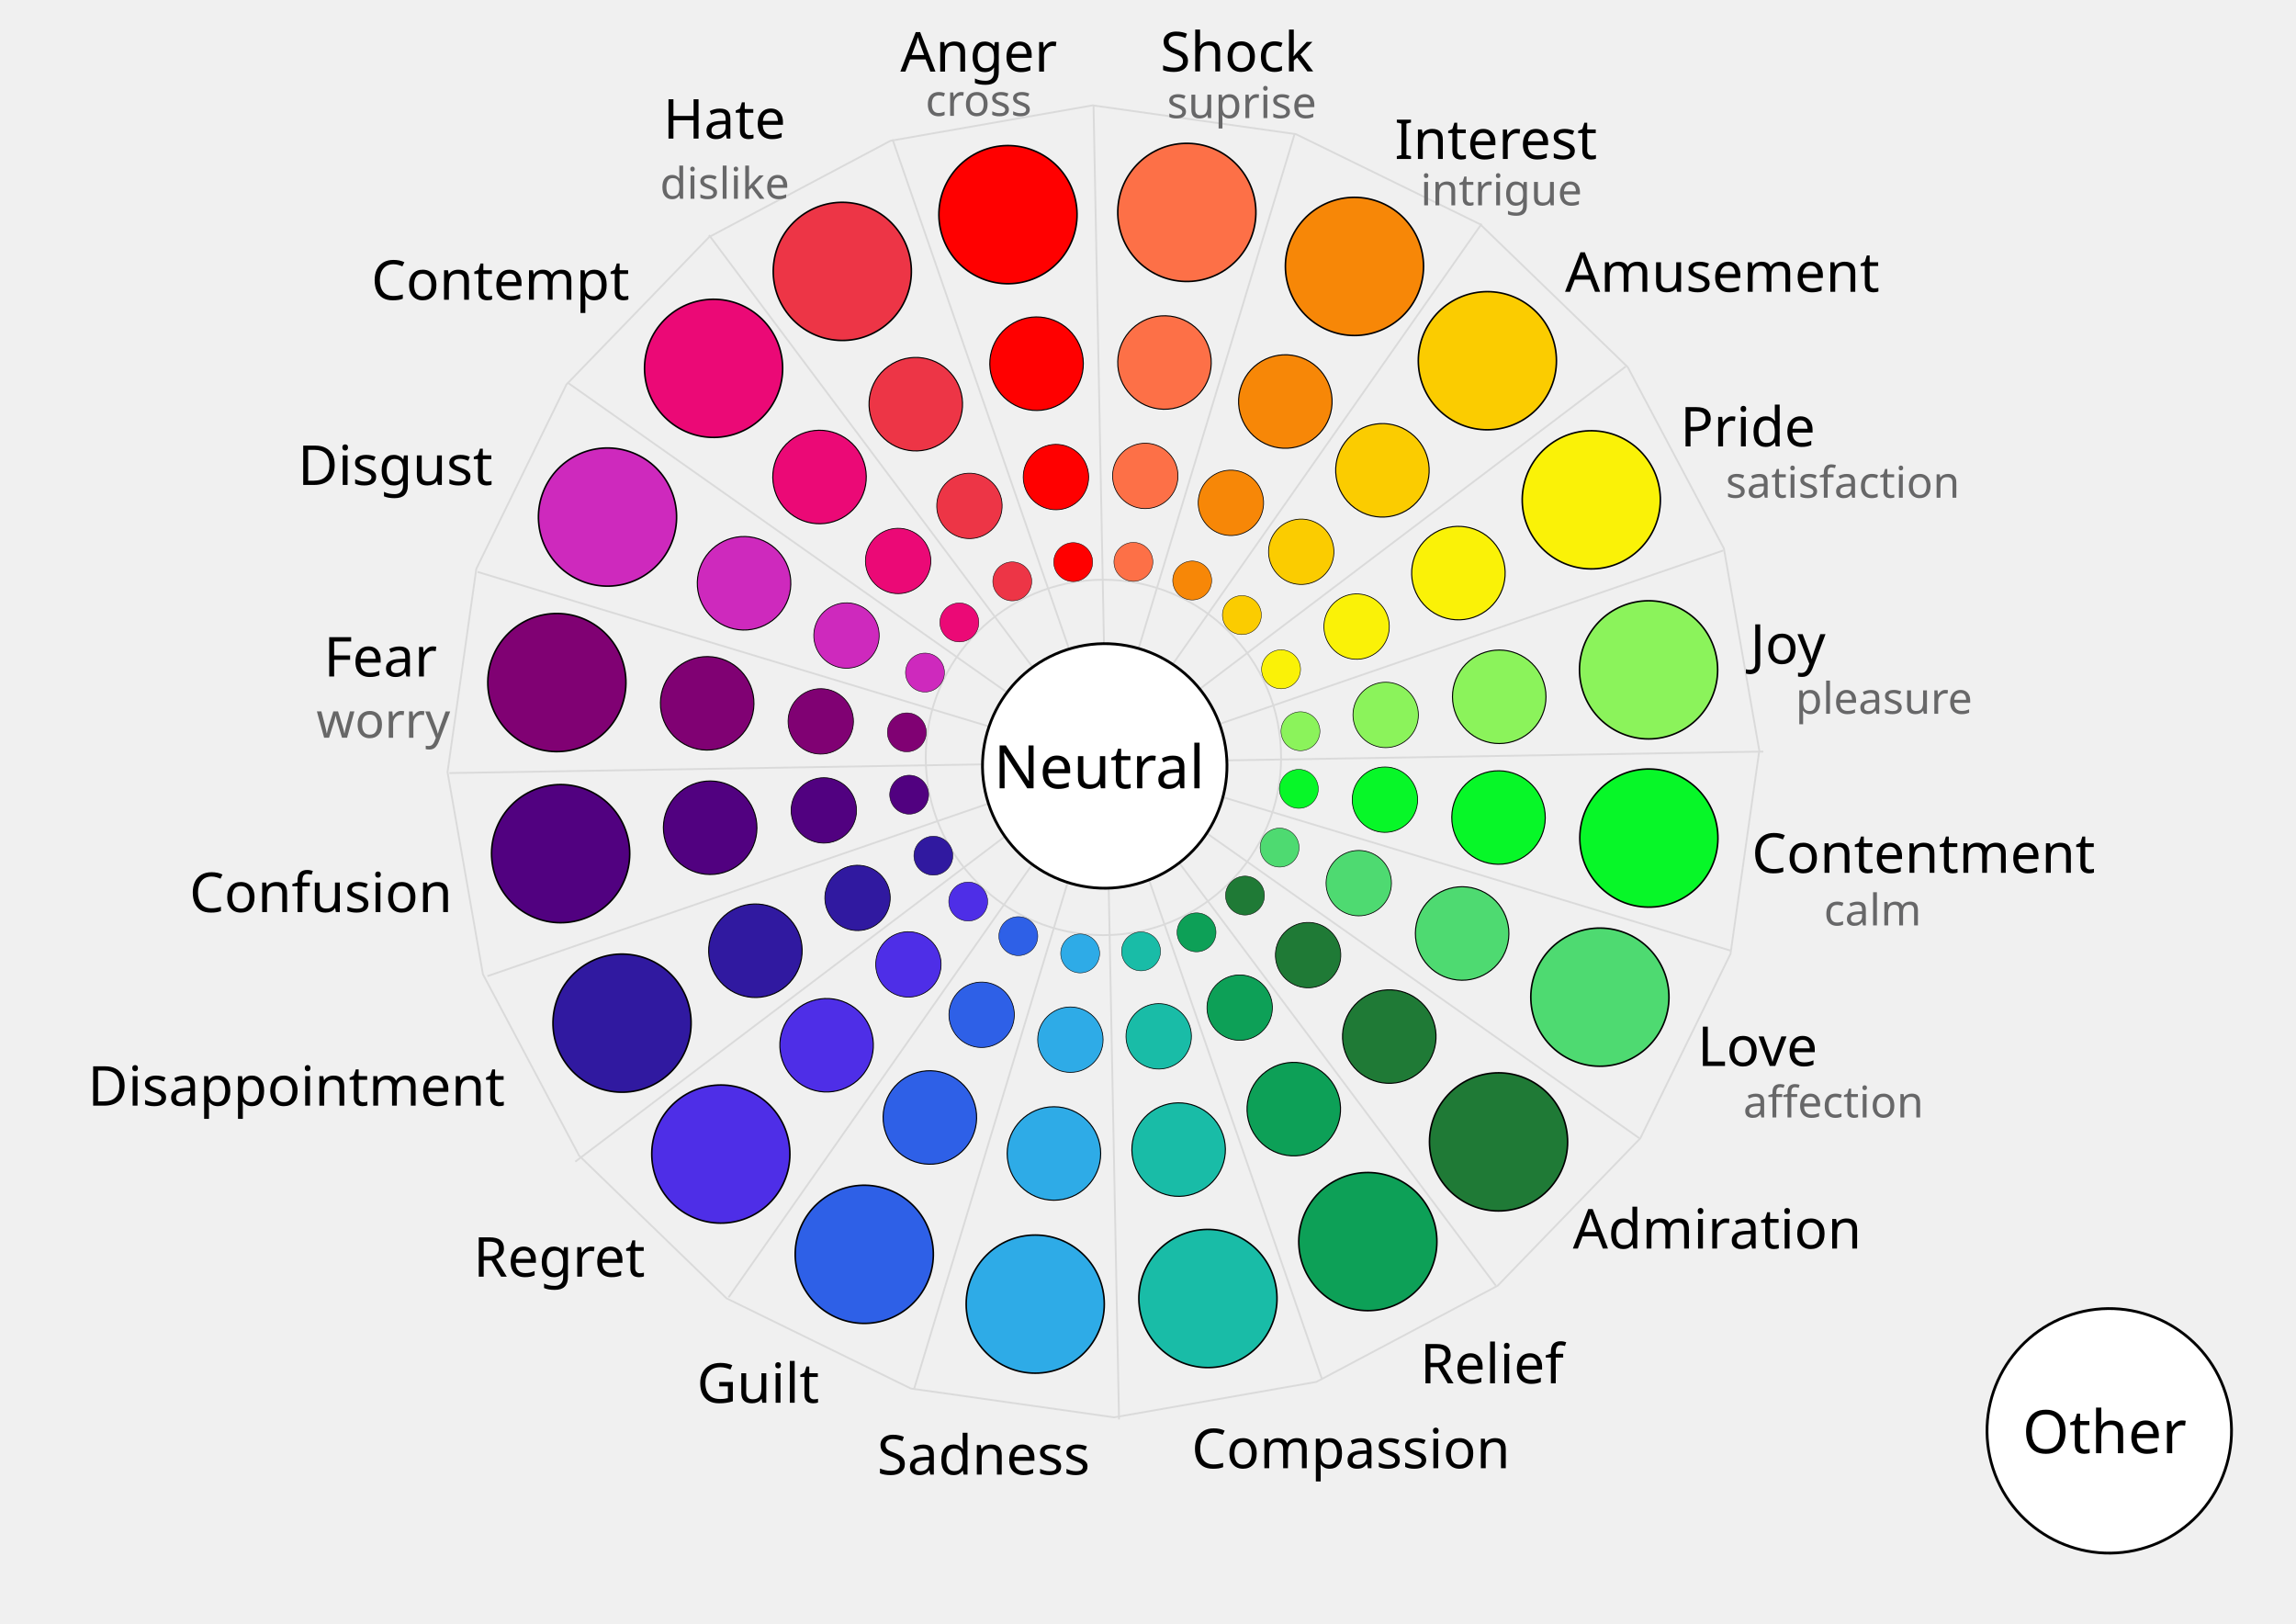
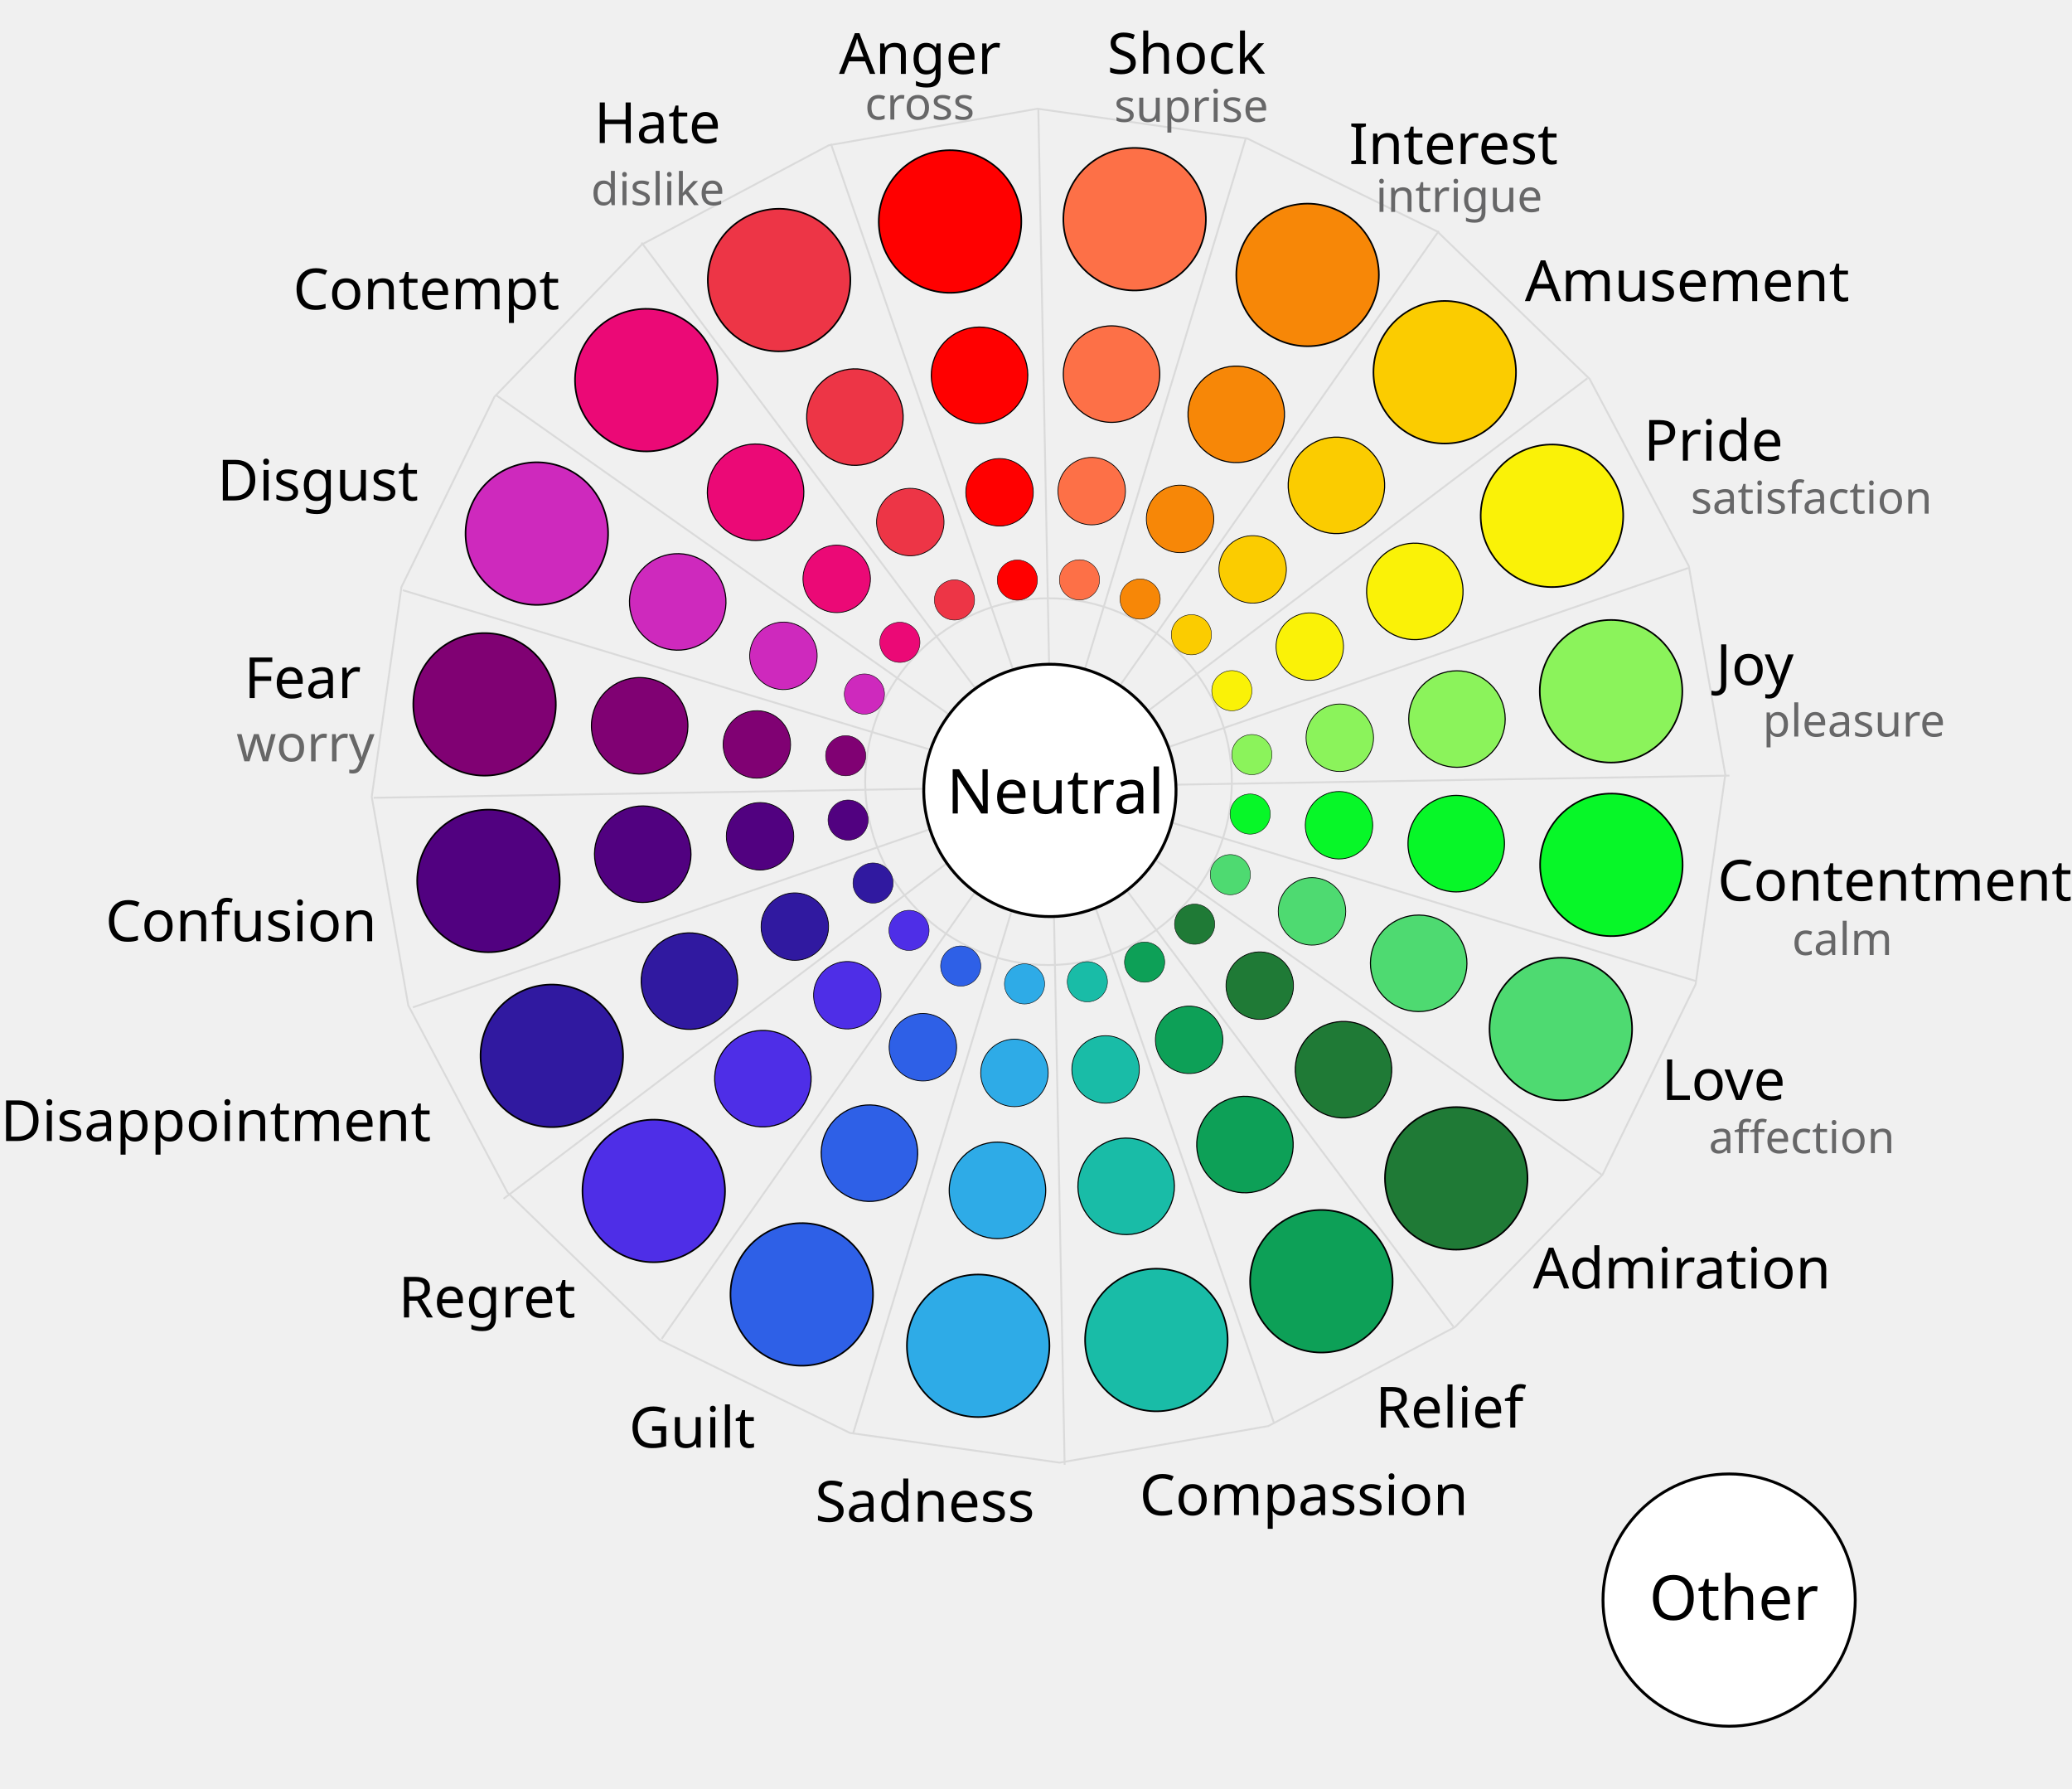
- <svg xmlns="http://www.w3.org/2000/svg" width="297mm" height="210mm" viewBox="0 0 1052.362 744.094" id="svg2" version="1.1">
+ <svg xmlns="http://www.w3.org/2000/svg" viewBox="40 0 920.362 794.094" id="svg2" version="1.1">
  <defs id="defs4" />
  <g id="layer1" transform="translate(0,-308.2677)">
    <g id="g3472" style="fill:#fd7047;fill-opacity:1" transform="matrix(0.8409737,0.02048028,-0.02048028,0.8409737,201.0295,299.3764)">
      <circle r="37.628" cy="116.319" cx="410.638" id="circle4-a" style="fill:#fd7047;fill-opacity:1;fill-rule:evenodd;stroke:#000000;stroke-width:0.856px;stroke-linecap:butt;stroke-linejoin:miter;stroke-opacity:1" />
      <circle r="25.468" cy="198.369" cx="400.456" id="circle3-a" style="fill:#fd7047;fill-opacity:1;fill-rule:evenodd;stroke:#000000;stroke-width:0.58px;stroke-linecap:butt;stroke-linejoin:miter;stroke-opacity:1" />
      <circle r="17.811" cy="260.377" cx="391.489" id="circle2-a" style="fill:#fd7047;fill-opacity:1;fill-rule:evenodd;stroke:#000000;stroke-width:0.405px;stroke-linecap:butt;stroke-linejoin:miter;stroke-opacity:1" />
      <circle r="10.605" cy="307.353" cx="386.17" id="circle1-a" style="fill:#fd7047;fill-opacity:1;fill-rule:evenodd;stroke:#000000;stroke-width:0.241px;stroke-linecap:butt;stroke-linejoin:miter;stroke-opacity:1" />
    </g>
    <g transform="matrix(0.7903567,0.2880843,-0.2880843,0.7903567,329.7757,220.1282)" id="g3472-1" style="fill:#f78707;fill-opacity:1">
      <circle r="37.628" cy="116.319" cx="410.638" id="circle4-b" style="fill:#f78707;fill-opacity:1;fill-rule:evenodd;stroke:#000000;stroke-width:0.856px;stroke-linecap:butt;stroke-linejoin:miter;stroke-opacity:1" />
      <circle r="25.468" cy="198.369" cx="400.456" id="circle3-b" style="fill:#f78707;fill-opacity:1;fill-rule:evenodd;stroke:#000000;stroke-width:0.58px;stroke-linecap:butt;stroke-linejoin:miter;stroke-opacity:1" />
      <circle r="17.811" cy="260.377" cx="391.489" id="circle2-b" style="fill:#f78707;fill-opacity:1;fill-rule:evenodd;stroke:#000000;stroke-width:0.405px;stroke-linecap:butt;stroke-linejoin:miter;stroke-opacity:1" />
      <circle r="10.605" cy="307.353" cx="386.17" id="circle1-b" style="fill:#f78707;fill-opacity:1;fill-rule:evenodd;stroke:#000000;stroke-width:0.241px;stroke-linecap:butt;stroke-linejoin:miter;stroke-opacity:1" />
    </g>
    <g transform="matrix(0.8003531,-0.2590197,0.2590197,0.8003531,103.2152,419.901)" id="g3472-1-6" style="fill:#ff0000;fill-opacity:1">
      <circle r="37.628" cy="116.319" cx="410.638" id="circle4-c" style="fill:#ff0000;fill-opacity:1;fill-rule:evenodd;stroke:#000000;stroke-width:0.856px;stroke-linecap:butt;stroke-linejoin:miter;stroke-opacity:1" />
      <circle r="25.468" cy="198.369" cx="400.456" id="circle3-c" style="fill:#ff0000;fill-opacity:1;fill-rule:evenodd;stroke:#000000;stroke-width:0.58px;stroke-linecap:butt;stroke-linejoin:miter;stroke-opacity:1" />
      <circle r="17.811" cy="260.377" cx="391.489" id="circle2-c" style="fill:#ff0000;fill-opacity:1;fill-rule:evenodd;stroke:#000000;stroke-width:0.405px;stroke-linecap:butt;stroke-linejoin:miter;stroke-opacity:1" />
      <circle r="10.605" cy="307.353" cx="386.17" id="circle1-c" style="fill:#ff0000;fill-opacity:1;fill-rule:evenodd;stroke:#000000;stroke-width:0.241px;stroke-linecap:butt;stroke-linejoin:miter;stroke-opacity:1" />
    </g>
    <g transform="matrix(0.6802224,-0.4949279,0.4949279,0.6802224,49.17257,556.7529)" id="g3472-1-9" style="fill:#ed3546;fill-opacity:1">
      <circle r="37.628" cy="116.319" cx="410.638" id="circle4-d" style="fill:#ed3546;fill-opacity:1;fill-rule:evenodd;stroke:#000000;stroke-width:0.856px;stroke-linecap:butt;stroke-linejoin:miter;stroke-opacity:1" />
      <circle r="25.468" cy="198.369" cx="400.456" id="circle3-d" style="fill:#ed3546;fill-opacity:1;fill-rule:evenodd;stroke:#000000;stroke-width:0.58px;stroke-linecap:butt;stroke-linejoin:miter;stroke-opacity:1" />
      <circle r="17.811" cy="260.377" cx="391.489" id="circle2-d" style="fill:#ed3546;fill-opacity:1;fill-rule:evenodd;stroke:#000000;stroke-width:0.405px;stroke-linecap:butt;stroke-linejoin:miter;stroke-opacity:1" />
      <circle r="10.605" cy="307.353" cx="386.17" id="circle1-d" style="fill:#ed3546;fill-opacity:1;fill-rule:evenodd;stroke:#000000;stroke-width:0.241px;stroke-linecap:butt;stroke-linejoin:miter;stroke-opacity:1" />
    </g>
    <g id="g4789" transform="matrix(0.841223,0,0,0.841223,194.3106,316.0097)" style="opacity:0.092;fill:none">
      <circle r="96.809" cy="403.426" cx="370.213" id="path3527" style="fill:none;fill-rule:evenodd;stroke:#000000;stroke-width:1px;stroke-linecap:butt;stroke-linejoin:miter;stroke-opacity:1" />
      <g id="g4776" style="fill:none">
        <path style="fill:none;fill-rule:evenodd;stroke:#000000;stroke-width:1px;stroke-linecap:butt;stroke-linejoin:miter;stroke-opacity:1" id="path3402" d="M 662.766,610.873 585,691.228 486.21,743.619 376.065,762.918 265.347,747.235 164.894,698.107 84.539,620.341 32.148,521.551 12.849,411.406 28.531,300.688 77.66,200.235 155.425,119.88 254.216,67.489 364.361,48.19 l 110.718,15.682 100.453,49.129 80.355,77.766 52.391,98.791 19.299,110.145 -15.682,110.718 z" />
        <path style="fill:none;fill-rule:evenodd;stroke:#000000;stroke-width:1px;stroke-linecap:butt;stroke-linejoin:miter;stroke-opacity:1" d="M 364.829,48.236 378.723,764.064" id="path3404" />
        <path style="fill:none;fill-rule:evenodd;stroke:#000000;stroke-width:1px;stroke-linecap:butt;stroke-linejoin:miter;stroke-opacity:1" d="M 13.83,411.937 729.787,400.235" id="path3406" />
        <path style="fill:none;fill-rule:evenodd;stroke:#000000;stroke-width:1px;stroke-linecap:butt;stroke-linejoin:miter;stroke-opacity:1" d="M 474.468,63.532 267.021,747.575" id="path3404-3" />
        <path style="fill:none;fill-rule:evenodd;stroke:#000000;stroke-width:1px;stroke-linecap:butt;stroke-linejoin:miter;stroke-opacity:1" d="M 255.319,66.724 489.362,742.256" id="path3404-2" />
        <path style="fill:none;fill-rule:evenodd;stroke:#000000;stroke-width:1px;stroke-linecap:butt;stroke-linejoin:miter;stroke-opacity:1" d="M 155.319,118.852 584.043,691.192" id="path3404-8" />
        <path style="fill:none;fill-rule:evenodd;stroke:#000000;stroke-width:1px;stroke-linecap:butt;stroke-linejoin:miter;stroke-opacity:1" d="M 576.284,112.716 165.957,697.575" id="path3404-0" />
        <path style="fill:none;fill-rule:evenodd;stroke:#000000;stroke-width:1px;stroke-linecap:butt;stroke-linejoin:miter;stroke-opacity:1" d="M 654.787,190.478 82.447,623.639" id="path3404-0-9" />
        <path style="fill:none;fill-rule:evenodd;stroke:#000000;stroke-width:1px;stroke-linecap:butt;stroke-linejoin:miter;stroke-opacity:1" d="M 707.979,290.66 34.574,522.575" id="path3404-0-2" />
        <path style="fill:none;fill-rule:evenodd;stroke:#000000;stroke-width:1px;stroke-linecap:butt;stroke-linejoin:miter;stroke-opacity:1" d="M 78.191,199.171 662.234,610.873" id="path3404-0-4" />
        <path style="fill:none;fill-rule:evenodd;stroke:#000000;stroke-width:1px;stroke-linecap:butt;stroke-linejoin:miter;stroke-opacity:1" d="M 29.255,302.362 712.234,508.745" id="path3404-0-0" />
      </g>
    </g>
    <g transform="matrix(0.6745759,0.5025968,-0.5025968,0.6745759,463.1893,188.7236)" id="g3472-6-2" style="fill:#fbcc00;fill-opacity:1">
      <circle r="37.628" cy="116.319" cx="410.638" id="circle4-e" style="fill:#fbcc00;fill-opacity:1;fill-rule:evenodd;stroke:#000000;stroke-width:0.856px;stroke-linecap:butt;stroke-linejoin:miter;stroke-opacity:1" />
      <circle r="25.468" cy="198.369" cx="400.456" id="circle3-e" style="fill:#fbcc00;fill-opacity:1;fill-rule:evenodd;stroke:#000000;stroke-width:0.58px;stroke-linecap:butt;stroke-linejoin:miter;stroke-opacity:1" />
      <circle r="17.811" cy="260.377" cx="391.489" id="circle2-e" style="fill:#fbcc00;fill-opacity:1;fill-rule:evenodd;stroke:#000000;stroke-width:0.405px;stroke-linecap:butt;stroke-linejoin:miter;stroke-opacity:1" />
      <circle r="10.605" cy="307.353" cx="386.17" id="circle1-e" style="fill:#fbcc00;fill-opacity:1;fill-rule:evenodd;stroke:#000000;stroke-width:0.241px;stroke-linecap:butt;stroke-linejoin:miter;stroke-opacity:1" />
    </g>
    <g transform="matrix(0.4937655,0.6810667,-0.6810667,0.4937655,605.8252,200.2156)" id="g3472-6-7" style="fill:#faf207;fill-opacity:1">
      <circle r="37.628" cy="116.319" cx="410.638" id="circle4-f" style="fill:#faf207;fill-opacity:1;fill-rule:evenodd;stroke:#000000;stroke-width:0.856px;stroke-linecap:butt;stroke-linejoin:miter;stroke-opacity:1" />
      <circle r="25.468" cy="198.369" cx="400.456" id="circle3-f" style="fill:#faf207;fill-opacity:1;fill-rule:evenodd;stroke:#000000;stroke-width:0.58px;stroke-linecap:butt;stroke-linejoin:miter;stroke-opacity:1" />
      <circle r="17.811" cy="260.377" cx="391.489" id="circle2-f" style="fill:#faf207;fill-opacity:1;fill-rule:evenodd;stroke:#000000;stroke-width:0.405px;stroke-linecap:butt;stroke-linejoin:miter;stroke-opacity:1" />
      <circle r="10.605" cy="307.353" cx="386.17" id="circle1-f" style="fill:#faf207;fill-opacity:1;fill-rule:evenodd;stroke:#000000;stroke-width:0.241px;stroke-linecap:butt;stroke-linejoin:miter;stroke-opacity:1" />
    </g>
    <g transform="matrix(0.2501301,0.8031757,-0.8031757,0.2501301,746.33,256.332)" id="g3472-6-4" style="fill:#8bf35b;fill-opacity:1">
      <circle r="37.628" cy="116.319" cx="410.638" id="circle4-g" style="fill:#8bf35b;fill-opacity:1;fill-rule:evenodd;stroke:#000000;stroke-width:0.856px;stroke-linecap:butt;stroke-linejoin:miter;stroke-opacity:1" />
      <circle r="25.468" cy="198.369" cx="400.456" id="circle3-g" style="fill:#8bf35b;fill-opacity:1;fill-rule:evenodd;stroke:#000000;stroke-width:0.58px;stroke-linecap:butt;stroke-linejoin:miter;stroke-opacity:1" />
      <circle r="17.811" cy="260.377" cx="391.489" id="circle2-g" style="fill:#8bf35b;fill-opacity:1;fill-rule:evenodd;stroke:#000000;stroke-width:0.405px;stroke-linecap:butt;stroke-linejoin:miter;stroke-opacity:1" />
      <circle r="10.605" cy="307.353" cx="386.17" id="circle1-g" style="fill:#8bf35b;fill-opacity:1;fill-rule:evenodd;stroke:#000000;stroke-width:0.241px;stroke-linecap:butt;stroke-linejoin:miter;stroke-opacity:1" />
    </g>
    <g transform="matrix(-0.01030632,0.8411599,-0.8411599,-0.01030632,857.8286,348.1139)" id="g3472-6-1" style="fill:#07f728;fill-opacity:1">
      <circle r="37.628" cy="116.319" cx="410.638" id="circle4-h" style="fill:#07f728;fill-opacity:1;fill-rule:evenodd;stroke:#000000;stroke-width:0.856px;stroke-linecap:butt;stroke-linejoin:miter;stroke-opacity:1" />
      <circle r="25.468" cy="198.369" cx="400.456" id="circle3-h" style="fill:#07f728;fill-opacity:1;fill-rule:evenodd;stroke:#000000;stroke-width:0.58px;stroke-linecap:butt;stroke-linejoin:miter;stroke-opacity:1" />
      <circle r="17.811" cy="260.377" cx="391.489" id="circle2-h" style="fill:#07f728;fill-opacity:1;fill-rule:evenodd;stroke:#000000;stroke-width:0.405px;stroke-linecap:butt;stroke-linejoin:miter;stroke-opacity:1" />
      <circle r="10.605" cy="307.353" cx="386.17" id="circle1-h" style="fill:#07f728;fill-opacity:1;fill-rule:evenodd;stroke:#000000;stroke-width:0.241px;stroke-linecap:butt;stroke-linejoin:miter;stroke-opacity:1" />
    </g>
    <g transform="matrix(0.5253912,-0.6569782,0.6569782,0.5253912,34.90698,685.7348)" id="g3472-1-6-4" style="fill:#eb0976;fill-opacity:1">
      <circle r="37.628" cy="116.319" cx="410.638" id="circle4-i" style="fill:#eb0976;fill-opacity:1;fill-rule:evenodd;stroke:#000000;stroke-width:0.856px;stroke-linecap:butt;stroke-linejoin:miter;stroke-opacity:1" />
      <circle r="25.468" cy="198.369" cx="400.456" id="circle3-i" style="fill:#eb0976;fill-opacity:1;fill-rule:evenodd;stroke:#000000;stroke-width:0.58px;stroke-linecap:butt;stroke-linejoin:miter;stroke-opacity:1" />
      <circle r="17.811" cy="260.377" cx="391.489" id="circle2-i" style="fill:#eb0976;fill-opacity:1;fill-rule:evenodd;stroke:#000000;stroke-width:0.405px;stroke-linecap:butt;stroke-linejoin:miter;stroke-opacity:1" />
      <circle r="10.605" cy="307.353" cx="386.17" id="circle1-i" style="fill:#eb0976;fill-opacity:1;fill-rule:evenodd;stroke:#000000;stroke-width:0.241px;stroke-linecap:butt;stroke-linejoin:miter;stroke-opacity:1" />
    </g>
    <g transform="matrix(0.2710004,-0.7963762,0.7963762,0.2710004,74.53654,840.7211)" id="g3472-1-6-7" style="fill:#ce29bd;fill-opacity:1">
      <circle r="37.628" cy="116.319" cx="410.638" id="circle4-j" style="fill:#ce29bd;fill-opacity:1;fill-rule:evenodd;stroke:#000000;stroke-width:0.856px;stroke-linecap:butt;stroke-linejoin:miter;stroke-opacity:1" />
      <circle r="25.468" cy="198.369" cx="400.456" id="circle3-j" style="fill:#ce29bd;fill-opacity:1;fill-rule:evenodd;stroke:#000000;stroke-width:0.58px;stroke-linecap:butt;stroke-linejoin:miter;stroke-opacity:1" />
      <circle r="17.811" cy="260.377" cx="391.489" id="circle2-j" style="fill:#ce29bd;fill-opacity:1;fill-rule:evenodd;stroke:#000000;stroke-width:0.405px;stroke-linecap:butt;stroke-linejoin:miter;stroke-opacity:1" />
      <circle r="10.605" cy="307.353" cx="386.17" id="circle1-j" style="fill:#ce29bd;fill-opacity:1;fill-rule:evenodd;stroke:#000000;stroke-width:0.241px;stroke-linecap:butt;stroke-linejoin:miter;stroke-opacity:1" />
    </g>
    <g transform="matrix(0.01166634,-0.8411422,0.8411422,0.01166634,152.6084,965.1121)" id="g3472-1-6-70" style="fill:#800173;fill-opacity:1">
      <circle r="37.628" cy="116.319" cx="410.638" id="circle4-k" style="fill:#800173;fill-opacity:1;fill-rule:evenodd;stroke:#000000;stroke-width:0.856px;stroke-linecap:butt;stroke-linejoin:miter;stroke-opacity:1" />
      <circle r="25.468" cy="198.369" cx="400.456" id="circle3-k" style="fill:#800173;fill-opacity:1;fill-rule:evenodd;stroke:#000000;stroke-width:0.58px;stroke-linecap:butt;stroke-linejoin:miter;stroke-opacity:1" />
      <circle r="17.811" cy="260.377" cx="391.489" id="circle2-k" style="fill:#800173;fill-opacity:1;fill-rule:evenodd;stroke:#000000;stroke-width:0.405px;stroke-linecap:butt;stroke-linejoin:miter;stroke-opacity:1" />
      <circle r="10.605" cy="307.353" cx="386.17" id="circle1-k" style="fill:#800173;fill-opacity:1;fill-rule:evenodd;stroke:#000000;stroke-width:0.241px;stroke-linecap:butt;stroke-linejoin:miter;stroke-opacity:1" />
    </g>
    <g transform="matrix(-0.2445643,-0.8048879,0.8048879,-0.2445643,263.7743,1058.434)" id="g3472-1-6-3" style="fill:#510180;fill-opacity:1">
      <circle r="37.628" cy="116.319" cx="410.638" id="circle4-l" style="fill:#510180;fill-opacity:1;fill-rule:evenodd;stroke:#000000;stroke-width:0.856px;stroke-linecap:butt;stroke-linejoin:miter;stroke-opacity:1" />
      <circle r="25.468" cy="198.369" cx="400.456" id="circle3-l" style="fill:#510180;fill-opacity:1;fill-rule:evenodd;stroke:#000000;stroke-width:0.58px;stroke-linecap:butt;stroke-linejoin:miter;stroke-opacity:1" />
      <circle r="17.811" cy="260.377" cx="391.489" id="circle2-l" style="fill:#510180;fill-opacity:1;fill-rule:evenodd;stroke:#000000;stroke-width:0.405px;stroke-linecap:butt;stroke-linejoin:miter;stroke-opacity:1" />
      <circle r="10.605" cy="307.353" cx="386.17" id="circle1-l" style="fill:#510180;fill-opacity:1;fill-rule:evenodd;stroke:#000000;stroke-width:0.241px;stroke-linecap:butt;stroke-linejoin:miter;stroke-opacity:1" />
    </g>
    <g transform="matrix(-0.4893269,-0.6842627,0.6842627,-0.4893269,406.4566,1115.046)" id="g3472-1-6-46" style="fill:#3019a0;fill-opacity:1">
      <circle r="37.628" cy="116.319" cx="410.638" id="circle4-m" style="fill:#3019a0;fill-opacity:1;fill-rule:evenodd;stroke:#000000;stroke-width:0.856px;stroke-linecap:butt;stroke-linejoin:miter;stroke-opacity:1" />
      <circle r="25.468" cy="198.369" cx="400.456" id="circle3-m" style="fill:#3019a0;fill-opacity:1;fill-rule:evenodd;stroke:#000000;stroke-width:0.58px;stroke-linecap:butt;stroke-linejoin:miter;stroke-opacity:1" />
      <circle r="17.811" cy="260.377" cx="391.489" id="circle2-m" style="fill:#3019a0;fill-opacity:1;fill-rule:evenodd;stroke:#000000;stroke-width:0.405px;stroke-linecap:butt;stroke-linejoin:miter;stroke-opacity:1" />
      <circle r="10.605" cy="307.353" cx="386.17" id="circle1-m" style="fill:#3019a0;fill-opacity:1;fill-rule:evenodd;stroke:#000000;stroke-width:0.241px;stroke-linecap:butt;stroke-linejoin:miter;stroke-opacity:1" />
    </g>
    <g transform="matrix(-0.6780663,0.4978778,-0.4978778,-0.6780663,963.2979,751.6739)" id="g3472-1-6-6" style="fill:#0da057;fill-opacity:1">
      <circle r="37.628" cy="116.319" cx="410.638" id="circle4-n" style="fill:#0da057;fill-opacity:1;fill-rule:evenodd;stroke:#000000;stroke-width:0.856px;stroke-linecap:butt;stroke-linejoin:miter;stroke-opacity:1" />
      <circle r="25.468" cy="198.369" cx="400.456" id="circle3-n" style="fill:#0da057;fill-opacity:1;fill-rule:evenodd;stroke:#000000;stroke-width:0.58px;stroke-linecap:butt;stroke-linejoin:miter;stroke-opacity:1" />
      <circle r="17.811" cy="260.377" cx="391.489" id="circle2-n" style="fill:#0da057;fill-opacity:1;fill-rule:evenodd;stroke:#000000;stroke-width:0.405px;stroke-linecap:butt;stroke-linejoin:miter;stroke-opacity:1" />
      <circle r="10.605" cy="307.353" cx="386.17" id="circle1-n" style="fill:#0da057;fill-opacity:1;fill-rule:evenodd;stroke:#000000;stroke-width:0.241px;stroke-linecap:butt;stroke-linejoin:miter;stroke-opacity:1" />
    </g>
    <g transform="matrix(-0.5046991,0.6730045,-0.6730045,-0.5046991,972.388,613.908)" id="g3472-1-6-0" style="fill:#1f7a36;fill-opacity:1">
      <circle r="37.628" cy="116.319" cx="410.638" id="circle4-o" style="fill:#1f7a36;fill-opacity:1;fill-rule:evenodd;stroke:#000000;stroke-width:0.856px;stroke-linecap:butt;stroke-linejoin:miter;stroke-opacity:1" />
      <circle r="25.468" cy="198.369" cx="400.456" id="circle3-o" style="fill:#1f7a36;fill-opacity:1;fill-rule:evenodd;stroke:#000000;stroke-width:0.58px;stroke-linecap:butt;stroke-linejoin:miter;stroke-opacity:1" />
      <circle r="17.811" cy="260.377" cx="391.489" id="circle2-o" style="fill:#1f7a36;fill-opacity:1;fill-rule:evenodd;stroke:#000000;stroke-width:0.405px;stroke-linecap:butt;stroke-linejoin:miter;stroke-opacity:1" />
      <circle r="10.605" cy="307.353" cx="386.17" id="circle1-o" style="fill:#1f7a36;fill-opacity:1;fill-rule:evenodd;stroke:#000000;stroke-width:0.241px;stroke-linecap:butt;stroke-linejoin:miter;stroke-opacity:1" />
    </g>
    <g transform="matrix(-0.2561849,0.8012649,-0.8012649,-0.2561849,931.7025,466.0057)" id="g3472-1-6-1" style="fill:#4eda71;fill-opacity:1">
      <circle r="37.628" cy="116.319" cx="410.638" id="circle4-p" style="fill:#4eda71;fill-opacity:1;fill-rule:evenodd;stroke:#000000;stroke-width:0.856px;stroke-linecap:butt;stroke-linejoin:miter;stroke-opacity:1" />
      <circle r="25.468" cy="198.369" cx="400.456" id="circle3-p" style="fill:#4eda71;fill-opacity:1;fill-rule:evenodd;stroke:#000000;stroke-width:0.58px;stroke-linecap:butt;stroke-linejoin:miter;stroke-opacity:1" />
      <circle r="17.811" cy="260.377" cx="391.489" id="circle2-p" style="fill:#4eda71;fill-opacity:1;fill-rule:evenodd;stroke:#000000;stroke-width:0.405px;stroke-linecap:butt;stroke-linejoin:miter;stroke-opacity:1" />
      <circle r="10.605" cy="307.353" cx="386.17" id="circle1-p" style="fill:#4eda71;fill-opacity:1;fill-rule:evenodd;stroke:#000000;stroke-width:0.241px;stroke-linecap:butt;stroke-linejoin:miter;stroke-opacity:1" />
    </g>
    <g transform="matrix(-0.7975669,-0.2674757,0.2674757,-0.7975669,692.5318,1085.696)" id="g3472-1-6-6-9" style="fill:#2e60e7;fill-opacity:1">
      <circle r="37.628" cy="116.319" cx="410.638" id="circle4-q" style="fill:#2e60e7;fill-opacity:1;fill-rule:evenodd;stroke:#000000;stroke-width:0.856px;stroke-linecap:butt;stroke-linejoin:miter;stroke-opacity:1" />
      <circle r="25.468" cy="198.369" cx="400.456" id="circle3-q" style="fill:#2e60e7;fill-opacity:1;fill-rule:evenodd;stroke:#000000;stroke-width:0.58px;stroke-linecap:butt;stroke-linejoin:miter;stroke-opacity:1" />
      <circle r="17.811" cy="260.377" cx="391.489" id="circle2-q" style="fill:#2e60e7;fill-opacity:1;fill-rule:evenodd;stroke:#000000;stroke-width:0.405px;stroke-linecap:butt;stroke-linejoin:miter;stroke-opacity:1" />
      <circle r="10.605" cy="307.353" cx="386.17" id="circle1-q" style="fill:#2e60e7;fill-opacity:1;fill-rule:evenodd;stroke:#000000;stroke-width:0.241px;stroke-linecap:butt;stroke-linejoin:miter;stroke-opacity:1" />
    </g>
    <g transform="matrix(-0.841223,-4.7188664e-5,4.7188664e-5,-0.841223,819.9279,1003.771)" id="g3472-1-6-6-2" style="fill:#2eabe7;fill-opacity:1">
      <circle r="37.628" cy="116.319" cx="410.638" id="circle4-t" style="fill:#2eabe7;fill-opacity:1;fill-rule:evenodd;stroke:#000000;stroke-width:0.856px;stroke-linecap:butt;stroke-linejoin:miter;stroke-opacity:1" />
      <circle r="25.468" cy="198.369" cx="400.456" id="circle3-t" style="fill:#2eabe7;fill-opacity:1;fill-rule:evenodd;stroke:#000000;stroke-width:0.58px;stroke-linecap:butt;stroke-linejoin:miter;stroke-opacity:1" />
      <circle r="17.811" cy="260.377" cx="391.489" id="circle2-t" style="fill:#2eabe7;fill-opacity:1;fill-rule:evenodd;stroke:#000000;stroke-width:0.405px;stroke-linecap:butt;stroke-linejoin:miter;stroke-opacity:1" />
      <circle r="10.605" cy="307.353" cx="386.17" id="circle1-t" style="fill:#2eabe7;fill-opacity:1;fill-rule:evenodd;stroke:#000000;stroke-width:0.241px;stroke-linecap:butt;stroke-linejoin:miter;stroke-opacity:1" />
    </g>
    <g transform="matrix(-0.6707897,-0.5076391,0.5076391,-0.6707897,546.7932,1123.626)" id="g3472-1-6-6-99" style="fill:#4e2ee7;fill-opacity:1">
      <circle r="37.628" cy="116.319" cx="410.638" id="circle4-r" style="fill:#4e2ee7;fill-opacity:1;fill-rule:evenodd;stroke:#000000;stroke-width:0.856px;stroke-linecap:butt;stroke-linejoin:miter;stroke-opacity:1" />
      <circle r="25.468" cy="198.369" cx="400.456" id="circle3-r" style="fill:#4e2ee7;fill-opacity:1;fill-rule:evenodd;stroke:#000000;stroke-width:0.58px;stroke-linecap:butt;stroke-linejoin:miter;stroke-opacity:1" />
      <circle r="17.811" cy="260.377" cx="391.489" id="circle2-r" style="fill:#4e2ee7;fill-opacity:1;fill-rule:evenodd;stroke:#000000;stroke-width:0.405px;stroke-linecap:butt;stroke-linejoin:miter;stroke-opacity:1" />
      <circle r="10.605" cy="307.353" cx="386.17" id="circle1-r" style="fill:#4e2ee7;fill-opacity:1;fill-rule:evenodd;stroke:#000000;stroke-width:0.241px;stroke-linecap:butt;stroke-linejoin:miter;stroke-opacity:1" />
    </g>
    <g transform="matrix(-0.7991099,0.2628299,-0.2628299,-0.7991099,912.3695,888.3582)" id="g3472-1-6-6-6" style="fill:#19bca7;fill-opacity:1">
      <circle r="37.628" cy="116.319" cx="410.638" id="circle4-s" style="fill:#19bca7;fill-opacity:1;fill-rule:evenodd;stroke:#000000;stroke-width:0.856px;stroke-linecap:butt;stroke-linejoin:miter;stroke-opacity:1" />
      <circle r="25.468" cy="198.369" cx="400.456" id="circle3-s" style="fill:#19bca7;fill-opacity:1;fill-rule:evenodd;stroke:#000000;stroke-width:0.58px;stroke-linecap:butt;stroke-linejoin:miter;stroke-opacity:1" />
      <circle r="17.811" cy="260.377" cx="391.489" id="circle2-s" style="fill:#19bca7;fill-opacity:1;fill-rule:evenodd;stroke:#000000;stroke-width:0.405px;stroke-linecap:butt;stroke-linejoin:miter;stroke-opacity:1" />
      <circle r="10.605" cy="307.353" cx="386.17" id="circle1-s" style="fill:#19bca7;fill-opacity:1;fill-rule:evenodd;stroke:#000000;stroke-width:0.241px;stroke-linecap:butt;stroke-linejoin:miter;stroke-opacity:1" />
    </g>
    <text xml:space="preserve" style="font-style:normal;font-variant:normal;font-weight:normal;font-stretch:normal;font-size:25.237px;line-height:125%;font-family:sans-serif;-inkscape-font-specification:'sans-serif, Normal';text-align:start;writing-mode:lr-tb;text-anchor:start" x="639.21" y="381.123" id="mo4804" visibility="hidden">
      <tspan x="639.21" dy="-2em">Fascination</tspan>
      <tspan x="639.21" dy="1em">Interest</tspan>
      <tspan x="639.21" dy="1em">Intrigue</tspan>
      <tspan x="639.21" dy="1em">Curiosity</tspan>
    </text>
    <text xml:space="preserve" style="font-style:normal;font-weight:normal;font-size:33.649px;line-height:125%;font-family:sans-serif;letter-spacing:0px;word-spacing:0px;fill:#000000;fill-opacity:1;stroke:none;stroke-width:1px;stroke-linecap:butt;stroke-linejoin:miter;stroke-opacity:1" x="639.21" y="381.123" id="text4804">
      <tspan id="tspan4806" x="639.21" y="381.123" style="font-style:normal;font-variant:normal;font-weight:normal;font-stretch:normal;font-size:25.237px;line-height:125%;font-family:sans-serif;-inkscape-font-specification:'sans-serif, Normal';text-align:start;writing-mode:lr-tb;text-anchor:start">Interest</tspan>
    </text>
    <text xml:space="preserve" style="font-style:normal;font-variant:normal;font-weight:normal;font-stretch:normal;font-size:25.237px;line-height:125%;font-family:sans-serif;-inkscape-font-specification:'sans-serif, Normal';text-align:start;letter-spacing:0px;word-spacing:0px;writing-mode:lr-tb;text-anchor:start;fill:#000000;fill-opacity:1;stroke:none;stroke-width:1px;stroke-linecap:butt;stroke-linejoin:miter;stroke-opacity:1" x="412.676" y="341.076" id="text4808">
      <tspan id="tspan4810" x="412.676" y="341.076">Anger</tspan>
    </text>
    <text xml:space="preserve" style="font-style:normal;font-variant:normal;font-weight:normal;font-stretch:normal;font-size:25.237px;line-height:125%;font-family:sans-serif;-inkscape-font-specification:'sans-serif, Normal';text-align:start;letter-spacing:0px;word-spacing:0px;writing-mode:lr-tb;text-anchor:start;fill:#000000;fill-opacity:1;stroke:none;stroke-width:1px;stroke-linecap:butt;stroke-linejoin:miter;stroke-opacity:1" x="303.95" y="371.781" id="text4812">
      <tspan id="tspan4814" x="303.95" y="371.781">Hate</tspan>
    </text>
    <text xml:space="preserve" style="font-style:normal;font-variant:normal;font-weight:normal;font-stretch:normal;font-size:25.237px;line-height:125%;font-family:sans-serif;-inkscape-font-specification:'sans-serif, Normal';text-align:start;letter-spacing:0px;word-spacing:0px;writing-mode:lr-tb;text-anchor:start;fill:#000000;fill-opacity:1;stroke:none;stroke-width:1px;stroke-linecap:butt;stroke-linejoin:miter;stroke-opacity:1" x="170.171" y="445.643" id="text4816">
      <tspan id="tspan4818" x="170.171" y="445.643">Contempt</tspan>
    </text>
    <text xml:space="preserve" style="font-style:normal;font-variant:normal;font-weight:normal;font-stretch:normal;font-size:25.237px;line-height:125%;font-family:sans-serif;-inkscape-font-specification:'sans-serif, Normal';text-align:start;letter-spacing:0px;word-spacing:0px;writing-mode:lr-tb;text-anchor:start;fill:#000000;fill-opacity:1;stroke:none;stroke-width:1px;stroke-linecap:butt;stroke-linejoin:miter;stroke-opacity:1" x="136.522" y="530.497" id="text4824">
      <tspan id="tspan4826" x="136.522" y="530.497">Disgust</tspan>
    </text>
    <text xml:space="preserve" style="font-style:normal;font-variant:normal;font-weight:normal;font-stretch:normal;font-size:25.237px;line-height:125%;font-family:sans-serif;-inkscape-font-specification:'sans-serif, Normal';text-align:start;letter-spacing:0px;word-spacing:0px;writing-mode:lr-tb;text-anchor:start;fill:#000000;fill-opacity:1;stroke:none;stroke-width:1px;stroke-linecap:butt;stroke-linejoin:miter;stroke-opacity:1" x="148.439" y="618.277" id="text4828">
      <tspan id="tspan4830" x="148.439" y="618.277">Fear</tspan>
    </text>
    <text xml:space="preserve" style="font-style:normal;font-variant:normal;font-weight:normal;font-stretch:normal;font-size:25.237px;line-height:125%;font-family:sans-serif;-inkscape-font-specification:'sans-serif, Normal';text-align:start;letter-spacing:0px;word-spacing:0px;writing-mode:lr-tb;text-anchor:start;fill:#000000;fill-opacity:1;stroke:none;stroke-width:1px;stroke-linecap:butt;stroke-linejoin:miter;stroke-opacity:1" x="40.242" y="814.955" id="text4832">
      <tspan id="tspan4834" x="40.242" y="814.955">Disappointment</tspan>
    </text>
    <text xml:space="preserve" style="font-style:normal;font-variant:normal;font-weight:normal;font-stretch:normal;font-size:25.237px;line-height:125%;font-family:sans-serif;-inkscape-font-specification:'sans-serif, Normal';text-align:start;letter-spacing:0px;word-spacing:0px;writing-mode:lr-tb;text-anchor:start;fill:#000000;fill-opacity:1;stroke:none;stroke-width:1px;stroke-linecap:butt;stroke-linejoin:miter;stroke-opacity:1" x="86.81" y="726.245" id="text4836">
      <tspan id="tspan4838" x="86.81" y="726.245">Confusion</tspan>
    </text>
    <text xml:space="preserve" style="font-style:normal;font-variant:normal;font-weight:normal;font-stretch:normal;font-size:25.237px;line-height:125%;font-family:sans-serif;-inkscape-font-specification:'sans-serif, Normal';text-align:start;letter-spacing:0px;word-spacing:0px;writing-mode:lr-tb;text-anchor:start;fill:#000000;fill-opacity:1;stroke:none;stroke-width:1px;stroke-linecap:butt;stroke-linejoin:miter;stroke-opacity:1" x="216.987" y="893.32" id="text4840">
      <tspan id="tspan4842" x="216.987" y="893.32">Regret</tspan>
    </text>
    <text xml:space="preserve" style="font-style:normal;font-variant:normal;font-weight:normal;font-stretch:normal;font-size:25.237px;line-height:125%;font-family:sans-serif;-inkscape-font-specification:'sans-serif, Normal';text-align:start;letter-spacing:0px;word-spacing:0px;writing-mode:lr-tb;text-anchor:start;fill:#000000;fill-opacity:1;stroke:none;stroke-width:1px;stroke-linecap:butt;stroke-linejoin:miter;stroke-opacity:1" x="319.397" y="951.109" id="text4844">
      <tspan id="tspan4846" x="319.397" y="951.109">Guilt</tspan>
    </text>
    <text xml:space="preserve" style="font-style:normal;font-variant:normal;font-weight:normal;font-stretch:normal;font-size:25.237px;line-height:125%;font-family:sans-serif;-inkscape-font-specification:'sans-serif, Normal';text-align:start;letter-spacing:0px;word-spacing:0px;writing-mode:lr-tb;text-anchor:start;fill:#000000;fill-opacity:1;stroke:none;stroke-width:1px;stroke-linecap:butt;stroke-linejoin:miter;stroke-opacity:1" x="402.056" y="984.026" id="text4848">
      <tspan id="tspan4850" x="402.056" y="984.026">Sadness</tspan>
    </text>
    <text xml:space="preserve" style="font-style:normal;font-variant:normal;font-weight:normal;font-stretch:normal;font-size:25.237px;line-height:125%;font-family:sans-serif;-inkscape-font-specification:'sans-serif, Normal';text-align:start;letter-spacing:0px;word-spacing:0px;writing-mode:lr-tb;text-anchor:start;fill:#000000;fill-opacity:1;stroke:none;stroke-width:1px;stroke-linecap:butt;stroke-linejoin:miter;stroke-opacity:1" x="546.161" y="981.1" id="text4852">
      <tspan id="tspan4854" x="546.161" y="981.1">Compassion</tspan>
    </text>
    <text xml:space="preserve" style="font-style:normal;font-variant:normal;font-weight:normal;font-stretch:normal;font-size:25.237px;line-height:125%;font-family:sans-serif;-inkscape-font-specification:'sans-serif, Normal';text-align:start;letter-spacing:0px;word-spacing:0px;writing-mode:lr-tb;text-anchor:start;fill:#000000;fill-opacity:1;stroke:none;stroke-width:1px;stroke-linecap:butt;stroke-linejoin:miter;stroke-opacity:1" x="650.914" y="942.21" id="text4856">
      <tspan id="tspan4858" x="650.914" y="942.21">Relief</tspan>
    </text>
    <text xml:space="preserve" style="font-style:normal;font-variant:normal;font-weight:normal;font-stretch:normal;font-size:25.237px;line-height:125%;font-family:sans-serif;-inkscape-font-specification:'sans-serif, Normal';text-align:start;letter-spacing:0px;word-spacing:0px;writing-mode:lr-tb;text-anchor:start;fill:#000000;fill-opacity:1;stroke:none;stroke-width:1px;stroke-linecap:butt;stroke-linejoin:miter;stroke-opacity:1" x="720.917" y="880.431" id="text4860">
      <tspan id="tspan4862" x="720.917" y="880.431">Admiration</tspan>
    </text>
    <text xml:space="preserve" style="font-style:normal;font-variant:normal;font-weight:normal;font-stretch:normal;font-size:25.237px;line-height:125%;font-family:sans-serif;-inkscape-font-specification:'sans-serif, Normal';text-align:start;letter-spacing:0px;word-spacing:0px;writing-mode:lr-tb;text-anchor:start;fill:#000000;fill-opacity:1;stroke:none;stroke-width:1px;stroke-linecap:butt;stroke-linejoin:miter;stroke-opacity:1" x="778.046" y="796.763" id="text4864">
      <tspan id="tspan4866" x="778.046" y="796.763">Love</tspan>
    </text>
    <text xml:space="preserve" style="font-style:normal;font-variant:normal;font-weight:normal;font-stretch:normal;font-size:25.237px;line-height:125%;font-family:sans-serif;-inkscape-font-specification:'sans-serif, Normal';text-align:start;letter-spacing:0px;word-spacing:0px;writing-mode:lr-tb;text-anchor:start;fill:#000000;fill-opacity:1;stroke:none;stroke-width:1px;stroke-linecap:butt;stroke-linejoin:miter;stroke-opacity:1" x="802.917" y="708.251" id="text4868">
      <tspan id="tspan4870" x="802.917" y="708.251">Contentment</tspan>
    </text>
    <text xml:space="preserve" style="font-style:normal;font-variant:normal;font-weight:normal;font-stretch:normal;font-size:25.237px;line-height:125%;font-family:sans-serif;-inkscape-font-specification:'sans-serif, Normal';text-align:start;letter-spacing:0px;word-spacing:0px;writing-mode:lr-tb;text-anchor:start;fill:#000000;fill-opacity:1;stroke:none;stroke-width:1px;stroke-linecap:butt;stroke-linejoin:miter;stroke-opacity:1" x="802.186" y="612.425" id="text4872">
      <tspan id="tspan4874" x="802.186" y="612.425">Joy</tspan>
    </text>
    <text xml:space="preserve" style="font-style:normal;font-variant:normal;font-weight:normal;font-stretch:normal;font-size:25.237px;line-height:125%;font-family:sans-serif;-inkscape-font-specification:'sans-serif, Normal';text-align:start;letter-spacing:0px;word-spacing:0px;writing-mode:lr-tb;text-anchor:start;fill:#000000;fill-opacity:1;stroke:none;stroke-width:1px;stroke-linecap:butt;stroke-linejoin:miter;stroke-opacity:1" x="770.12" y="512.84" id="text4880">
      <tspan id="tspan4882" x="770.12" y="512.84">Pride</tspan>
    </text>
    <text xml:space="preserve" style="font-style:normal;font-variant:normal;font-weight:normal;font-stretch:normal;font-size:25.237px;line-height:125%;font-family:sans-serif;-inkscape-font-specification:'sans-serif, Normal';text-align:start;letter-spacing:0px;word-spacing:0px;writing-mode:lr-tb;text-anchor:start;fill:#000000;fill-opacity:1;stroke:none;stroke-width:1px;stroke-linecap:butt;stroke-linejoin:miter;stroke-opacity:1" x="717.332" y="441.986" id="text4884">
      <tspan id="tspan4886" x="717.332" y="441.986">Amusement</tspan>
    </text>
    <text xml:space="preserve" style="font-style:normal;font-variant:normal;font-weight:normal;font-stretch:normal;font-size:25.237px;line-height:125%;font-family:sans-serif;-inkscape-font-specification:'sans-serif, Normal';text-align:start;letter-spacing:0px;word-spacing:0px;writing-mode:lr-tb;text-anchor:start;fill:#000000;fill-opacity:1;stroke:none;stroke-width:1px;stroke-linecap:butt;stroke-linejoin:miter;stroke-opacity:1" x="531.825" y="340.99" id="text4888">
      <tspan id="tspan4890" x="531.825" y="340.99">Shock</tspan>
    </text>
    <circle style="fill:#ffffff;fill-opacity:1;fill-rule:evenodd;stroke:#000000;stroke-width:1.275px;stroke-linecap:butt;stroke-linejoin:miter;stroke-opacity:1" id="circle-neutral" cx="278.756" cy="783.153" r="56.018" transform="matrix(0.951416,-0.3079085,0.3079085,0.951416,0,0)" />
-     <text xml:space="preserve" style="font-style:normal;font-variant:normal;font-weight:normal;font-stretch:normal;font-size:27.5px;line-height:125%;font-family:sans-serif;-inkscape-font-specification:'sans-serif, Normal';text-align:start;letter-spacing:0px;word-spacing:0px;writing-mode:lr-tb;text-anchor:start;fill:#000000;fill-opacity:1;stroke:none;stroke-width:1px;stroke-linecap:butt;stroke-linejoin:miter;stroke-opacity:1" x="455.501" y="669.525" id="text4923">
-       <tspan id="tspan4925" x="455.501" y="669.525">Neutral</tspan>
+     <text xml:space="preserve" style="font-style:normal;font-variant:normal;font-weight:normal;font-stretch:normal;font-size:27.5px;line-height:125%;font-family:sans-serif;-inkscape-font-specification:'sans-serif, Normal';text-align:start;letter-spacing:0px;word-spacing:0px;writing-mode:lr-tb;text-anchor:start;fill:#000000;fill-opacity:1;stroke:none;stroke-width:1px;stroke-linecap:butt;stroke-linejoin:miter;stroke-opacity:1" x="460.501" y="669.525" id="text4923">
+       <tspan id="tspan4925" x="460.501" y="669.525">Neutral</tspan>
    </text>
    <g id="g4959" transform="translate(797.7606,-7.394366)">
-       <circle transform="matrix(0.951416,-0.3079085,0.3079085,0.951416,0,0)" r="56.018" cy="976.224" cx="-138.292" id="circle-other" style="fill:#ffffff;fill-opacity:1;fill-rule:evenodd;stroke:#000000;stroke-width:1.275px;stroke-linecap:butt;stroke-linejoin:miter;stroke-opacity:1" />
-       <text id="text4923-1" y="981.628" x="129.208" style="font-style:normal;font-variant:normal;font-weight:normal;font-stretch:normal;font-size:27.5px;line-height:125%;font-family:sans-serif;-inkscape-font-specification:'sans-serif, Normal';text-align:start;letter-spacing:0px;word-spacing:0px;writing-mode:lr-tb;text-anchor:start;fill:#000000;fill-opacity:1;stroke:none;stroke-width:1px;stroke-linecap:butt;stroke-linejoin:miter;stroke-opacity:1" xml:space="preserve">
-         <tspan y="981.628" x="129.208" id="tspan4925-9">Other</tspan>
+       <circle r="56.018" cy="1026.224" cx="10.292" id="circle-other" style="fill:#ffffff;fill-opacity:1;fill-rule:evenodd;stroke:#000000;stroke-width:1.275px;stroke-linecap:butt;stroke-linejoin:miter;stroke-opacity:1" />
+       <text id="text4923-1" y="1031.628" x="129.208" style="font-style:normal;font-variant:normal;font-weight:normal;font-stretch:normal;font-size:27.5px;line-height:125%;font-family:sans-serif;-inkscape-font-specification:'sans-serif, Normal';text-align:center;letter-spacing:0px;word-spacing:0px;writing-mode:lr-tb;text-anchor:start;fill:#000000;fill-opacity:1;stroke:none;stroke-width:1px;stroke-linecap:butt;stroke-linejoin:miter;stroke-opacity:1" xml:space="preserve">
+         <tspan y="1035" x="-25.208" id="tspan4925-9">Other</tspan>
      </text>
    </g>
    <text xml:space="preserve" style="font-style:normal;font-variant:normal;font-weight:normal;font-stretch:normal;font-size:20px;line-height:125%;font-family:sans-serif;-inkscape-font-specification:'sans-serif, Normal';text-align:start;letter-spacing:0px;word-spacing:0px;writing-mode:lr-tb;text-anchor:start;fill:#676768;fill-opacity:1;stroke:none;stroke-width:1px;stroke-linecap:butt;stroke-linejoin:miter;stroke-opacity:1" x="534.908" y="362.362" id="text4538">
      <tspan id="tspan4540" x="534.908" y="362.362">suprise</tspan>
    </text>
    <text xml:space="preserve" style="font-style:normal;font-variant:normal;font-weight:normal;font-stretch:normal;font-size:20px;line-height:125%;font-family:sans-serif;-inkscape-font-specification:'sans-serif, Normal';text-align:start;letter-spacing:0px;word-spacing:0px;writing-mode:lr-tb;text-anchor:start;fill:#676768;fill-opacity:1;stroke:none;stroke-width:1px;stroke-linecap:butt;stroke-linejoin:miter;stroke-opacity:1" x="651.075" y="402.362" id="text4542">
      <tspan id="tspan4544" x="651.075" y="402.362">intrigue</tspan>
    </text>
    <text xml:space="preserve" style="font-style:normal;font-variant:normal;font-weight:normal;font-stretch:normal;font-size:20px;line-height:125%;font-family:sans-serif;-inkscape-font-specification:'sans-serif, Normal';text-align:start;letter-spacing:0px;word-spacing:0px;writing-mode:lr-tb;text-anchor:start;fill:#676768;fill-opacity:1;stroke:none;stroke-width:1px;stroke-linecap:butt;stroke-linejoin:miter;stroke-opacity:1" x="791" y="536.362" id="text4546">
      <tspan id="tspan4548" x="791" y="536.362">satisfaction</tspan>
    </text>
    <text xml:space="preserve" style="font-style:normal;font-variant:normal;font-weight:normal;font-stretch:normal;font-size:20px;line-height:125%;font-family:sans-serif;-inkscape-font-specification:'sans-serif, Normal';text-align:start;letter-spacing:0px;word-spacing:0px;writing-mode:lr-tb;text-anchor:start;fill:#676768;fill-opacity:1;stroke:none;stroke-width:1px;stroke-linecap:butt;stroke-linejoin:miter;stroke-opacity:1" x="823" y="635.362" id="text4550">
      <tspan id="tspan4552" x="823" y="635.362">pleasure</tspan>
    </text>
    <text xml:space="preserve" style="font-style:normal;font-variant:normal;font-weight:normal;font-stretch:normal;font-size:20px;line-height:125%;font-family:sans-serif;-inkscape-font-specification:'sans-serif, Normal';text-align:start;letter-spacing:0px;word-spacing:0px;writing-mode:lr-tb;text-anchor:start;fill:#676768;fill-opacity:1;stroke:none;stroke-width:1px;stroke-linecap:butt;stroke-linejoin:miter;stroke-opacity:1;" x="836" y="732.362" id="text4554">
      <tspan id="tspan4556" x="836" y="732.362">calm</tspan>
    </text>
    <text xml:space="preserve" style="font-style:normal;font-variant:normal;font-weight:normal;font-stretch:normal;font-size:20px;line-height:125%;font-family:sans-serif;-inkscape-font-specification:'sans-serif, Normal';text-align:start;letter-spacing:0px;word-spacing:0px;writing-mode:lr-tb;text-anchor:start;fill:#676768;fill-opacity:1;stroke:none;stroke-width:1px;stroke-linecap:butt;stroke-linejoin:miter;stroke-opacity:1;" x="799" y="820.362" id="text4558">
      <tspan id="tspan4560" x="799" y="820.362">affection</tspan>
    </text>
    <text xml:space="preserve" style="font-style:normal;font-variant:normal;font-weight:normal;font-stretch:normal;font-size:20px;line-height:125%;font-family:sans-serif;-inkscape-font-specification:'sans-serif, Normal';text-align:start;letter-spacing:0px;word-spacing:0px;writing-mode:lr-tb;text-anchor:start;fill:#676768;fill-opacity:1;stroke:none;stroke-width:1px;stroke-linecap:butt;stroke-linejoin:miter;stroke-opacity:1" x="302.514" y="399.362" id="text4562">
      <tspan id="tspan4564" x="302.514" y="399.362">dislike</tspan>
    </text>
    <text xml:space="preserve" style="font-style:normal;font-variant:normal;font-weight:normal;font-stretch:normal;font-size:20px;line-height:125%;font-family:sans-serif;-inkscape-font-specification:'sans-serif, Normal';text-align:start;letter-spacing:0px;word-spacing:0px;writing-mode:lr-tb;text-anchor:start;fill:#676768;fill-opacity:1;stroke:none;stroke-width:1px;stroke-linecap:butt;stroke-linejoin:miter;stroke-opacity:1" x="424.186" y="361.362" id="text4566">
      <tspan id="tspan4568" x="424.186" y="361.362">cross</tspan>
    </text>
    <text xml:space="preserve" style="font-style:normal;font-variant:normal;font-weight:normal;font-stretch:normal;font-size:22.5px;line-height:125%;font-family:sans-serif;-inkscape-font-specification:'sans-serif, Normal';text-align:start;letter-spacing:0px;word-spacing:0px;writing-mode:lr-tb;text-anchor:start;fill:#676767;fill-opacity:1;stroke:none;stroke-width:1px;stroke-linecap:butt;stroke-linejoin:miter;stroke-opacity:1" x="145" y="646.362" id="text4570">
      <tspan id="tspan4572" x="145" y="646.362">worry</tspan>
    </text>
  </g>
</svg>
